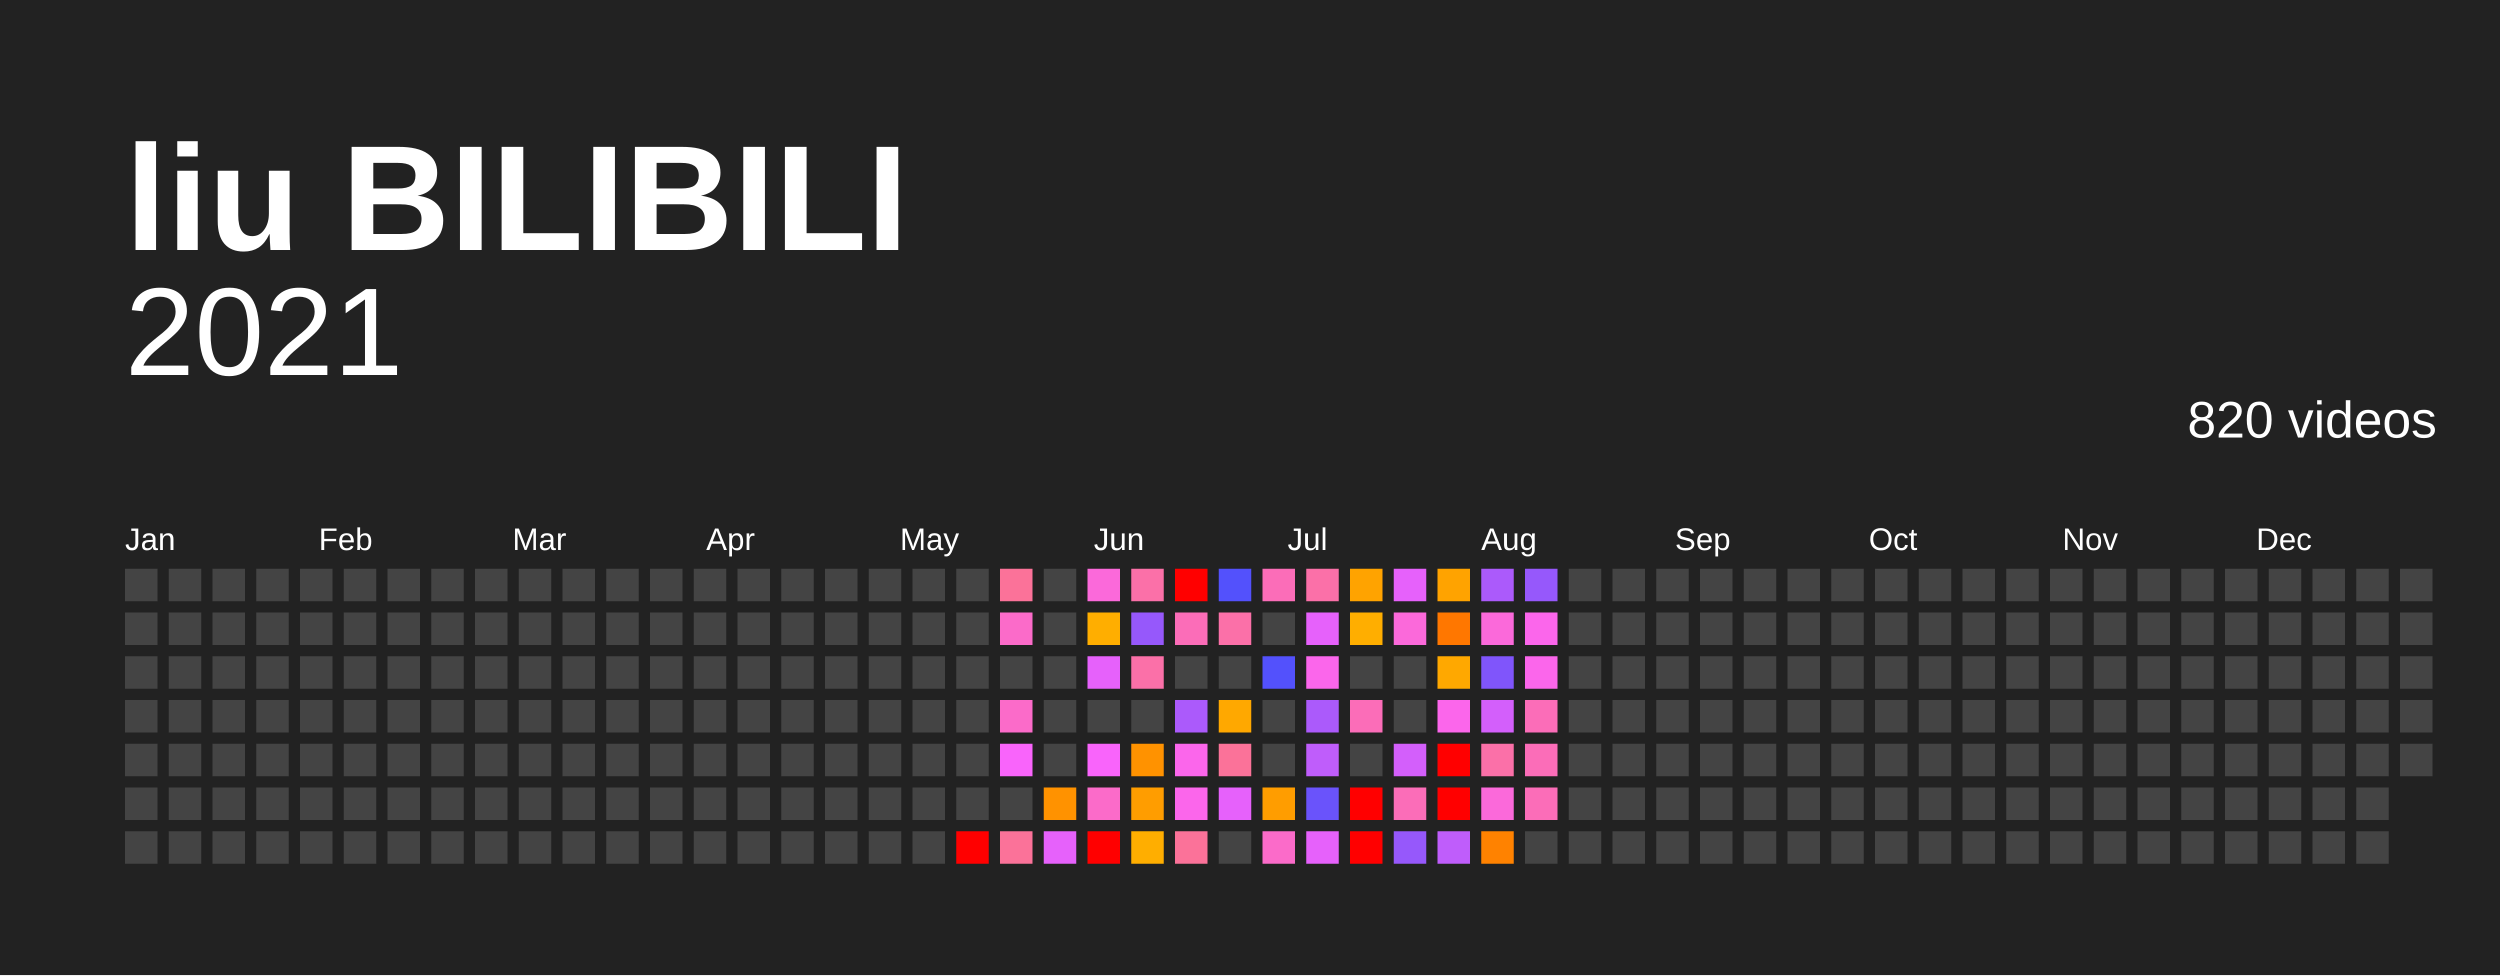
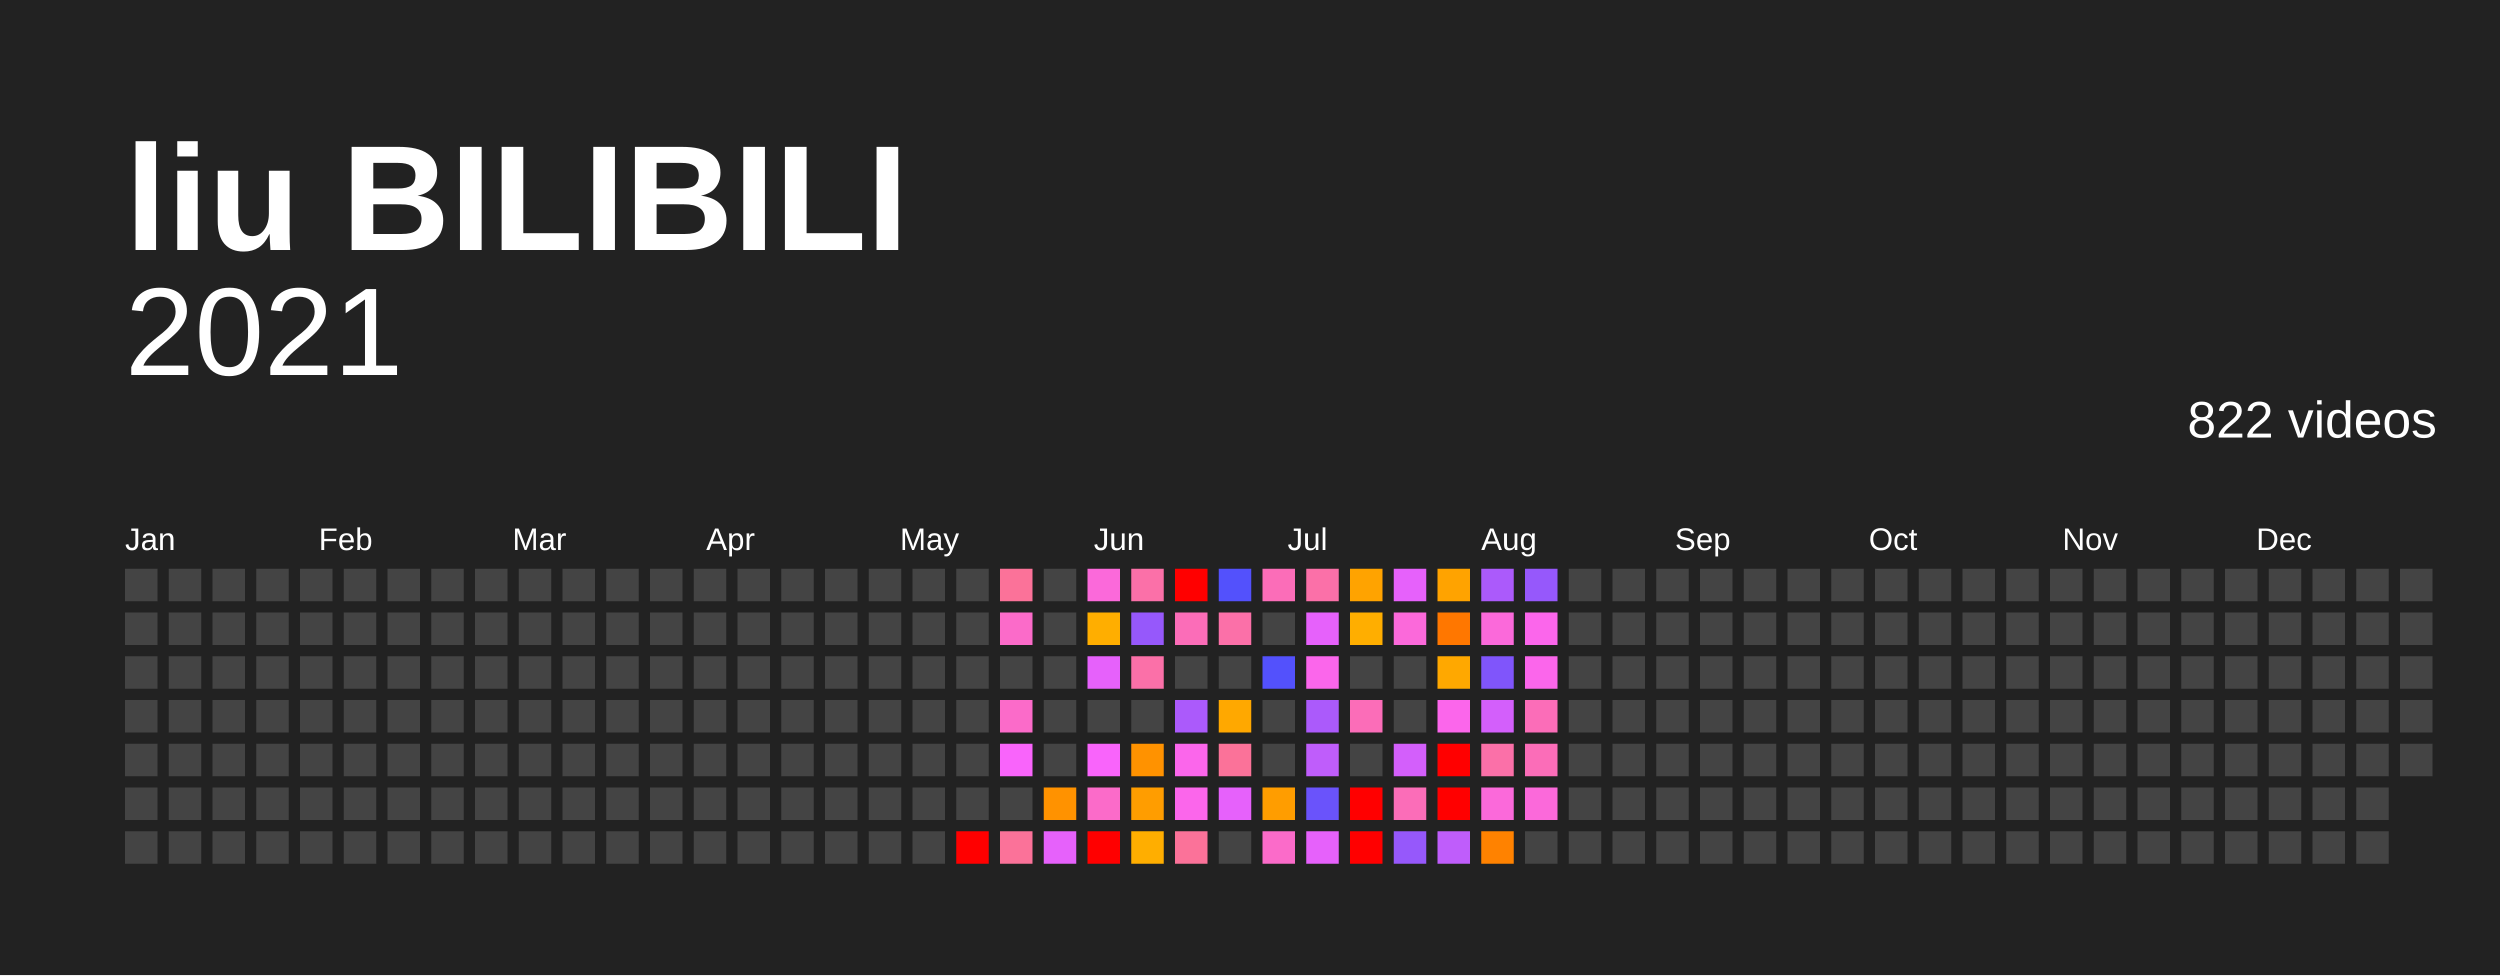
<svg xmlns="http://www.w3.org/2000/svg" baseProfile="full" height="78mm" version="1.1" viewBox="0,0,200,78" width="200mm">
  <defs />
  <rect fill="#222222" height="78" width="200" x="0" y="0" />
  <text fill="#FFFFFF" style="font-size:12px; font-family:Arial; font-weight:bold;" x="10" y="20">liu BILIBILI</text>
  <text alignment-baseline="hanging" fill="#FFFFFF" style="font-size:10.0px; font-family:Arial;" x="10" y="30">2021</text>
-   <text alignment-baseline="hanging" fill="#FFFFFF" style="font-size:4.125px; font-family:Arial;" x="175" y="35">820 videos</text>
+   <text alignment-baseline="hanging" fill="#FFFFFF" style="font-size:4.125px; font-family:Arial;" x="175" y="35">822 videos</text>
  <text fill="#FFFFFF" style="font-size:2.5px; font-family:Arial" x="10.0" y="44">Jan</text>
  <text fill="#FFFFFF" style="font-size:2.5px; font-family:Arial" x="25.5" y="44">Feb</text>
  <text fill="#FFFFFF" style="font-size:2.5px; font-family:Arial" x="41.0" y="44">Mar</text>
  <text fill="#FFFFFF" style="font-size:2.5px; font-family:Arial" x="56.5" y="44">Apr</text>
  <text fill="#FFFFFF" style="font-size:2.5px; font-family:Arial" x="72.0" y="44">May</text>
  <text fill="#FFFFFF" style="font-size:2.5px; font-family:Arial" x="87.5" y="44">Jun</text>
  <text fill="#FFFFFF" style="font-size:2.5px; font-family:Arial" x="103.0" y="44">Jul</text>
  <text fill="#FFFFFF" style="font-size:2.5px; font-family:Arial" x="118.5" y="44">Aug</text>
  <text fill="#FFFFFF" style="font-size:2.5px; font-family:Arial" x="134.0" y="44">Sep</text>
  <text fill="#FFFFFF" style="font-size:2.5px; font-family:Arial" x="149.5" y="44">Oct</text>
  <text fill="#FFFFFF" style="font-size:2.5px; font-family:Arial" x="165.0" y="44">Nov</text>
  <text fill="#FFFFFF" style="font-size:2.5px; font-family:Arial" x="180.5" y="44">Dec</text>
  <rect fill="#444444" height="2.6" width="2.6" x="10.0" y="45.5" />
  <rect fill="#444444" height="2.6" width="2.6" x="10.0" y="49.0" />
  <rect fill="#444444" height="2.6" width="2.6" x="10.0" y="52.5" />
  <rect fill="#444444" height="2.6" width="2.6" x="10.0" y="56.0" />
  <rect fill="#444444" height="2.6" width="2.6" x="10.0" y="59.5" />
  <rect fill="#444444" height="2.6" width="2.6" x="10.0" y="63.0" />
  <rect fill="#444444" height="2.6" width="2.6" x="10.0" y="66.5" />
  <rect fill="#444444" height="2.6" width="2.6" x="13.5" y="45.5" />
  <rect fill="#444444" height="2.6" width="2.6" x="13.5" y="49.0" />
  <rect fill="#444444" height="2.6" width="2.6" x="13.5" y="52.5" />
  <rect fill="#444444" height="2.6" width="2.6" x="13.5" y="56.0" />
  <rect fill="#444444" height="2.6" width="2.6" x="13.5" y="59.5" />
  <rect fill="#444444" height="2.6" width="2.6" x="13.5" y="63.0" />
  <rect fill="#444444" height="2.6" width="2.6" x="13.5" y="66.5" />
  <rect fill="#444444" height="2.6" width="2.6" x="17.0" y="45.5" />
  <rect fill="#444444" height="2.6" width="2.6" x="17.0" y="49.0" />
  <rect fill="#444444" height="2.6" width="2.6" x="17.0" y="52.5" />
  <rect fill="#444444" height="2.6" width="2.6" x="17.0" y="56.0" />
  <rect fill="#444444" height="2.6" width="2.6" x="17.0" y="59.5" />
  <rect fill="#444444" height="2.6" width="2.6" x="17.0" y="63.0" />
  <rect fill="#444444" height="2.6" width="2.6" x="17.0" y="66.5" />
  <rect fill="#444444" height="2.6" width="2.6" x="20.5" y="45.5" />
  <rect fill="#444444" height="2.6" width="2.6" x="20.5" y="49.0" />
  <rect fill="#444444" height="2.6" width="2.6" x="20.5" y="52.5" />
  <rect fill="#444444" height="2.6" width="2.6" x="20.5" y="56.0" />
  <rect fill="#444444" height="2.6" width="2.6" x="20.5" y="59.5" />
  <rect fill="#444444" height="2.6" width="2.6" x="20.5" y="63.0" />
  <rect fill="#444444" height="2.6" width="2.6" x="20.5" y="66.5" />
  <rect fill="#444444" height="2.6" width="2.6" x="24.0" y="45.5" />
  <rect fill="#444444" height="2.6" width="2.6" x="24.0" y="49.0" />
  <rect fill="#444444" height="2.6" width="2.6" x="24.0" y="52.5" />
  <rect fill="#444444" height="2.6" width="2.6" x="24.0" y="56.0" />
  <rect fill="#444444" height="2.6" width="2.6" x="24.0" y="59.5" />
  <rect fill="#444444" height="2.6" width="2.6" x="24.0" y="63.0" />
  <rect fill="#444444" height="2.6" width="2.6" x="24.0" y="66.5" />
  <rect fill="#444444" height="2.6" width="2.6" x="27.5" y="45.5" />
  <rect fill="#444444" height="2.6" width="2.6" x="27.5" y="49.0" />
  <rect fill="#444444" height="2.6" width="2.6" x="27.5" y="52.5" />
  <rect fill="#444444" height="2.6" width="2.6" x="27.5" y="56.0" />
  <rect fill="#444444" height="2.6" width="2.6" x="27.5" y="59.5" />
  <rect fill="#444444" height="2.6" width="2.6" x="27.5" y="63.0" />
  <rect fill="#444444" height="2.6" width="2.6" x="27.5" y="66.5" />
  <rect fill="#444444" height="2.6" width="2.6" x="31.0" y="45.5" />
  <rect fill="#444444" height="2.6" width="2.6" x="31.0" y="49.0" />
  <rect fill="#444444" height="2.6" width="2.6" x="31.0" y="52.5" />
  <rect fill="#444444" height="2.6" width="2.6" x="31.0" y="56.0" />
  <rect fill="#444444" height="2.6" width="2.6" x="31.0" y="59.5" />
  <rect fill="#444444" height="2.6" width="2.6" x="31.0" y="63.0" />
  <rect fill="#444444" height="2.6" width="2.6" x="31.0" y="66.5" />
  <rect fill="#444444" height="2.6" width="2.6" x="34.5" y="45.5" />
  <rect fill="#444444" height="2.6" width="2.6" x="34.5" y="49.0" />
  <rect fill="#444444" height="2.6" width="2.6" x="34.5" y="52.5" />
  <rect fill="#444444" height="2.6" width="2.6" x="34.5" y="56.0" />
  <rect fill="#444444" height="2.6" width="2.6" x="34.5" y="59.5" />
  <rect fill="#444444" height="2.6" width="2.6" x="34.5" y="63.0" />
  <rect fill="#444444" height="2.6" width="2.6" x="34.5" y="66.5" />
  <rect fill="#444444" height="2.6" width="2.6" x="38.0" y="45.5" />
  <rect fill="#444444" height="2.6" width="2.6" x="38.0" y="49.0" />
  <rect fill="#444444" height="2.6" width="2.6" x="38.0" y="52.5" />
  <rect fill="#444444" height="2.6" width="2.6" x="38.0" y="56.0" />
  <rect fill="#444444" height="2.6" width="2.6" x="38.0" y="59.5" />
  <rect fill="#444444" height="2.6" width="2.6" x="38.0" y="63.0" />
  <rect fill="#444444" height="2.6" width="2.6" x="38.0" y="66.5" />
  <rect fill="#444444" height="2.6" width="2.6" x="41.5" y="45.5" />
  <rect fill="#444444" height="2.6" width="2.6" x="41.5" y="49.0" />
  <rect fill="#444444" height="2.6" width="2.6" x="41.5" y="52.5" />
  <rect fill="#444444" height="2.6" width="2.6" x="41.5" y="56.0" />
  <rect fill="#444444" height="2.6" width="2.6" x="41.5" y="59.5" />
  <rect fill="#444444" height="2.6" width="2.6" x="41.5" y="63.0" />
  <rect fill="#444444" height="2.6" width="2.6" x="41.5" y="66.5" />
  <rect fill="#444444" height="2.6" width="2.6" x="45.0" y="45.5" />
  <rect fill="#444444" height="2.6" width="2.6" x="45.0" y="49.0" />
  <rect fill="#444444" height="2.6" width="2.6" x="45.0" y="52.5" />
  <rect fill="#444444" height="2.6" width="2.6" x="45.0" y="56.0" />
  <rect fill="#444444" height="2.6" width="2.6" x="45.0" y="59.5" />
  <rect fill="#444444" height="2.6" width="2.6" x="45.0" y="63.0" />
  <rect fill="#444444" height="2.6" width="2.6" x="45.0" y="66.5" />
  <rect fill="#444444" height="2.6" width="2.6" x="48.5" y="45.5" />
  <rect fill="#444444" height="2.6" width="2.6" x="48.5" y="49.0" />
  <rect fill="#444444" height="2.6" width="2.6" x="48.5" y="52.5" />
  <rect fill="#444444" height="2.6" width="2.6" x="48.5" y="56.0" />
  <rect fill="#444444" height="2.6" width="2.6" x="48.5" y="59.5" />
  <rect fill="#444444" height="2.6" width="2.6" x="48.5" y="63.0" />
  <rect fill="#444444" height="2.6" width="2.6" x="48.5" y="66.5" />
  <rect fill="#444444" height="2.6" width="2.6" x="52.0" y="45.5" />
  <rect fill="#444444" height="2.6" width="2.6" x="52.0" y="49.0" />
  <rect fill="#444444" height="2.6" width="2.6" x="52.0" y="52.5" />
  <rect fill="#444444" height="2.6" width="2.6" x="52.0" y="56.0" />
  <rect fill="#444444" height="2.6" width="2.6" x="52.0" y="59.5" />
  <rect fill="#444444" height="2.6" width="2.6" x="52.0" y="63.0" />
  <rect fill="#444444" height="2.6" width="2.6" x="52.0" y="66.5" />
  <rect fill="#444444" height="2.6" width="2.6" x="55.5" y="45.5" />
  <rect fill="#444444" height="2.6" width="2.6" x="55.5" y="49.0" />
  <rect fill="#444444" height="2.6" width="2.6" x="55.5" y="52.5" />
  <rect fill="#444444" height="2.6" width="2.6" x="55.5" y="56.0" />
  <rect fill="#444444" height="2.6" width="2.6" x="55.5" y="59.5" />
  <rect fill="#444444" height="2.6" width="2.6" x="55.5" y="63.0" />
  <rect fill="#444444" height="2.6" width="2.6" x="55.5" y="66.5" />
  <rect fill="#444444" height="2.6" width="2.6" x="59.0" y="45.5" />
  <rect fill="#444444" height="2.6" width="2.6" x="59.0" y="49.0" />
  <rect fill="#444444" height="2.6" width="2.6" x="59.0" y="52.5" />
  <rect fill="#444444" height="2.6" width="2.6" x="59.0" y="56.0" />
  <rect fill="#444444" height="2.6" width="2.6" x="59.0" y="59.5" />
  <rect fill="#444444" height="2.6" width="2.6" x="59.0" y="63.0" />
  <rect fill="#444444" height="2.6" width="2.6" x="59.0" y="66.5" />
  <rect fill="#444444" height="2.6" width="2.6" x="62.5" y="45.5" />
  <rect fill="#444444" height="2.6" width="2.6" x="62.5" y="49.0" />
  <rect fill="#444444" height="2.6" width="2.6" x="62.5" y="52.5" />
  <rect fill="#444444" height="2.6" width="2.6" x="62.5" y="56.0" />
  <rect fill="#444444" height="2.6" width="2.6" x="62.5" y="59.5" />
  <rect fill="#444444" height="2.6" width="2.6" x="62.5" y="63.0" />
  <rect fill="#444444" height="2.6" width="2.6" x="62.5" y="66.5" />
  <rect fill="#444444" height="2.6" width="2.6" x="66.0" y="45.5" />
  <rect fill="#444444" height="2.6" width="2.6" x="66.0" y="49.0" />
  <rect fill="#444444" height="2.6" width="2.6" x="66.0" y="52.5" />
  <rect fill="#444444" height="2.6" width="2.6" x="66.0" y="56.0" />
  <rect fill="#444444" height="2.6" width="2.6" x="66.0" y="59.5" />
  <rect fill="#444444" height="2.6" width="2.6" x="66.0" y="63.0" />
  <rect fill="#444444" height="2.6" width="2.6" x="66.0" y="66.5" />
  <rect fill="#444444" height="2.6" width="2.6" x="69.5" y="45.5" />
  <rect fill="#444444" height="2.6" width="2.6" x="69.5" y="49.0" />
  <rect fill="#444444" height="2.6" width="2.6" x="69.5" y="52.5" />
  <rect fill="#444444" height="2.6" width="2.6" x="69.5" y="56.0" />
  <rect fill="#444444" height="2.6" width="2.6" x="69.5" y="59.5" />
  <rect fill="#444444" height="2.6" width="2.6" x="69.5" y="63.0" />
  <rect fill="#444444" height="2.6" width="2.6" x="69.5" y="66.5" />
  <rect fill="#444444" height="2.6" width="2.6" x="73.0" y="45.5" />
  <rect fill="#444444" height="2.6" width="2.6" x="73.0" y="49.0" />
  <rect fill="#444444" height="2.6" width="2.6" x="73.0" y="52.5" />
  <rect fill="#444444" height="2.6" width="2.6" x="73.0" y="56.0" />
  <rect fill="#444444" height="2.6" width="2.6" x="73.0" y="59.5" />
  <rect fill="#444444" height="2.6" width="2.6" x="73.0" y="63.0" />
  <rect fill="#444444" height="2.6" width="2.6" x="73.0" y="66.5" />
  <rect fill="#444444" height="2.6" width="2.6" x="76.5" y="45.5" />
  <rect fill="#444444" height="2.6" width="2.6" x="76.5" y="49.0" />
  <rect fill="#444444" height="2.6" width="2.6" x="76.5" y="52.5" />
  <rect fill="#444444" height="2.6" width="2.6" x="76.5" y="56.0" />
  <rect fill="#444444" height="2.6" width="2.6" x="76.5" y="59.5" />
  <rect fill="#444444" height="2.6" width="2.6" x="76.5" y="63.0" />
  <rect fill="red" height="2.6" width="2.6" x="76.5" y="66.5" />
  <rect fill="#fb7299" height="2.6" width="2.6" x="80.0" y="45.5" />
  <rect fill="#fb6bc9" height="2.6" width="2.6" x="80.0" y="49.0" />
  <rect fill="#444444" height="2.6" width="2.6" x="80.0" y="52.5" />
  <rect fill="#fb6bc9" height="2.6" width="2.6" x="80.0" y="56.0" />
  <rect fill="#f964fb" height="2.6" width="2.6" x="80.0" y="59.5" />
  <rect fill="#444444" height="2.6" width="2.6" x="80.0" y="63.0" />
  <rect fill="#fb7299" height="2.6" width="2.6" x="80.0" y="66.5" />
  <rect fill="#444444" height="2.6" width="2.6" x="83.5" y="45.5" />
  <rect fill="#444444" height="2.6" width="2.6" x="83.5" y="49.0" />
  <rect fill="#444444" height="2.6" width="2.6" x="83.5" y="52.5" />
  <rect fill="#444444" height="2.6" width="2.6" x="83.5" y="56.0" />
  <rect fill="#444444" height="2.6" width="2.6" x="83.5" y="59.5" />
  <rect fill="#ff9200" height="2.6" width="2.6" x="83.5" y="63.0" />
  <rect fill="#e661fb" height="2.6" width="2.6" x="83.5" y="66.5" />
  <rect fill="#fb69da" height="2.6" width="2.6" x="87.0" y="45.5" />
  <rect fill="#ffae00" height="2.6" width="2.6" x="87.0" y="49.0" />
  <rect fill="#e661fb" height="2.6" width="2.6" x="87.0" y="52.5" />
  <rect fill="#444444" height="2.6" width="2.6" x="87.0" y="56.0" />
  <rect fill="#f964fb" height="2.6" width="2.6" x="87.0" y="59.5" />
  <rect fill="#fb6bc9" height="2.6" width="2.6" x="87.0" y="63.0" />
  <rect fill="red" height="2.6" width="2.6" x="87.0" y="66.5" />
  <rect fill="#fb70a8" height="2.6" width="2.6" x="90.5" y="45.5" />
  <rect fill="#9658fb" height="2.6" width="2.6" x="90.5" y="49.0" />
  <rect fill="#fb70a8" height="2.6" width="2.6" x="90.5" y="52.5" />
  <rect fill="#444444" height="2.6" width="2.6" x="90.5" y="56.0" />
  <rect fill="#ff9200" height="2.6" width="2.6" x="90.5" y="59.5" />
  <rect fill="#ff9d00" height="2.6" width="2.6" x="90.5" y="63.0" />
  <rect fill="#ffae00" height="2.6" width="2.6" x="90.5" y="66.5" />
  <rect fill="red" height="2.6" width="2.6" x="94.0" y="45.5" />
  <rect fill="#fb6db8" height="2.6" width="2.6" x="94.0" y="49.0" />
  <rect fill="#444444" height="2.6" width="2.6" x="94.0" y="52.5" />
  <rect fill="#ab5afb" height="2.6" width="2.6" x="94.0" y="56.0" />
  <rect fill="#fb66eb" height="2.6" width="2.6" x="94.0" y="59.5" />
  <rect fill="#fb66eb" height="2.6" width="2.6" x="94.0" y="63.0" />
  <rect fill="#fb7299" height="2.6" width="2.6" x="94.0" y="66.5" />
  <rect fill="#5351fc" height="2.6" width="2.6" x="97.5" y="45.5" />
  <rect fill="#fb70a8" height="2.6" width="2.6" x="97.5" y="49.0" />
  <rect fill="#444444" height="2.6" width="2.6" x="97.5" y="52.5" />
  <rect fill="#ffa800" height="2.6" width="2.6" x="97.5" y="56.0" />
  <rect fill="#fb7299" height="2.6" width="2.6" x="97.5" y="59.5" />
  <rect fill="#e661fb" height="2.6" width="2.6" x="97.5" y="63.0" />
  <rect fill="#444444" height="2.6" width="2.6" x="97.5" y="66.5" />
  <rect fill="#fb6db8" height="2.6" width="2.6" x="101.0" y="45.5" />
  <rect fill="#444444" height="2.6" width="2.6" x="101.0" y="49.0" />
  <rect fill="#5351fc" height="2.6" width="2.6" x="101.0" y="52.5" />
  <rect fill="#444444" height="2.6" width="2.6" x="101.0" y="56.0" />
  <rect fill="#444444" height="2.6" width="2.6" x="101.0" y="59.5" />
  <rect fill="#ff9d00" height="2.6" width="2.6" x="101.0" y="63.0" />
  <rect fill="#fb6bc9" height="2.6" width="2.6" x="101.0" y="66.5" />
  <rect fill="#fb70a8" height="2.6" width="2.6" x="104.5" y="45.5" />
  <rect fill="#e661fb" height="2.6" width="2.6" x="104.5" y="49.0" />
  <rect fill="#fb66eb" height="2.6" width="2.6" x="104.5" y="52.5" />
  <rect fill="#ab5afb" height="2.6" width="2.6" x="104.5" y="56.0" />
  <rect fill="#bf5dfb" height="2.6" width="2.6" x="104.5" y="59.5" />
  <rect fill="#6a53fb" height="2.6" width="2.6" x="104.5" y="63.0" />
  <rect fill="#e661fb" height="2.6" width="2.6" x="104.5" y="66.5" />
  <rect fill="#ffa300" height="2.6" width="2.6" x="108.0" y="45.5" />
  <rect fill="#ffae00" height="2.6" width="2.6" x="108.0" y="49.0" />
  <rect fill="#444444" height="2.6" width="2.6" x="108.0" y="52.5" />
  <rect fill="#fb6db8" height="2.6" width="2.6" x="108.0" y="56.0" />
  <rect fill="#444444" height="2.6" width="2.6" x="108.0" y="59.5" />
  <rect fill="red" height="2.6" width="2.6" x="108.0" y="63.0" />
  <rect fill="red" height="2.6" width="2.6" x="108.0" y="66.5" />
  <rect fill="#e661fb" height="2.6" width="2.6" x="111.5" y="45.5" />
  <rect fill="#fb69da" height="2.6" width="2.6" x="111.5" y="49.0" />
  <rect fill="#444444" height="2.6" width="2.6" x="111.5" y="52.5" />
  <rect fill="#444444" height="2.6" width="2.6" x="111.5" y="56.0" />
  <rect fill="#d35ffb" height="2.6" width="2.6" x="111.5" y="59.5" />
  <rect fill="#fb6db8" height="2.6" width="2.6" x="111.5" y="63.0" />
  <rect fill="#9658fb" height="2.6" width="2.6" x="111.5" y="66.5" />
  <rect fill="#ffa300" height="2.6" width="2.6" x="115.0" y="45.5" />
  <rect fill="#ff7700" height="2.6" width="2.6" x="115.0" y="49.0" />
  <rect fill="#ffa800" height="2.6" width="2.6" x="115.0" y="52.5" />
  <rect fill="#fb66eb" height="2.6" width="2.6" x="115.0" y="56.0" />
  <rect fill="red" height="2.6" width="2.6" x="115.0" y="59.5" />
  <rect fill="red" height="2.6" width="2.6" x="115.0" y="63.0" />
  <rect fill="#bf5dfb" height="2.6" width="2.6" x="115.0" y="66.5" />
  <rect fill="#ab5afb" height="2.6" width="2.6" x="118.5" y="45.5" />
  <rect fill="#fb69da" height="2.6" width="2.6" x="118.5" y="49.0" />
  <rect fill="#8055fb" height="2.6" width="2.6" x="118.5" y="52.5" />
  <rect fill="#d35ffb" height="2.6" width="2.6" x="118.5" y="56.0" />
  <rect fill="#fb70a8" height="2.6" width="2.6" x="118.5" y="59.5" />
  <rect fill="#fb69da" height="2.6" width="2.6" x="118.5" y="63.0" />
  <rect fill="#ff8200" height="2.6" width="2.6" x="118.5" y="66.5" />
  <rect fill="#9658fb" height="2.6" width="2.6" x="122.0" y="45.5" />
  <rect fill="#fb66eb" height="2.6" width="2.6" x="122.0" y="49.0" />
  <rect fill="#fb66eb" height="2.6" width="2.6" x="122.0" y="52.5" />
  <rect fill="#fb6db8" height="2.6" width="2.6" x="122.0" y="56.0" />
  <rect fill="#fb6db8" height="2.6" width="2.6" x="122.0" y="59.5" />
-   <rect fill="#fb6db8" height="2.6" width="2.6" x="122.0" y="63.0" />
+   <rect fill="#fb69da" height="2.6" width="2.6" x="122.0" y="63.0" />
  <rect fill="#444444" height="2.6" width="2.6" x="122.0" y="66.5" />
  <rect fill="#444444" height="2.6" width="2.6" x="125.5" y="45.5" />
  <rect fill="#444444" height="2.6" width="2.6" x="125.5" y="49.0" />
  <rect fill="#444444" height="2.6" width="2.6" x="125.5" y="52.5" />
  <rect fill="#444444" height="2.6" width="2.6" x="125.5" y="56.0" />
  <rect fill="#444444" height="2.6" width="2.6" x="125.5" y="59.5" />
  <rect fill="#444444" height="2.6" width="2.6" x="125.5" y="63.0" />
  <rect fill="#444444" height="2.6" width="2.6" x="125.5" y="66.5" />
  <rect fill="#444444" height="2.6" width="2.6" x="129.0" y="45.5" />
  <rect fill="#444444" height="2.6" width="2.6" x="129.0" y="49.0" />
  <rect fill="#444444" height="2.6" width="2.6" x="129.0" y="52.5" />
  <rect fill="#444444" height="2.6" width="2.6" x="129.0" y="56.0" />
  <rect fill="#444444" height="2.6" width="2.6" x="129.0" y="59.5" />
  <rect fill="#444444" height="2.6" width="2.6" x="129.0" y="63.0" />
  <rect fill="#444444" height="2.6" width="2.6" x="129.0" y="66.5" />
  <rect fill="#444444" height="2.6" width="2.6" x="132.5" y="45.5" />
  <rect fill="#444444" height="2.6" width="2.6" x="132.5" y="49.0" />
  <rect fill="#444444" height="2.6" width="2.6" x="132.5" y="52.5" />
  <rect fill="#444444" height="2.6" width="2.6" x="132.5" y="56.0" />
  <rect fill="#444444" height="2.6" width="2.6" x="132.5" y="59.5" />
  <rect fill="#444444" height="2.6" width="2.6" x="132.5" y="63.0" />
  <rect fill="#444444" height="2.6" width="2.6" x="132.5" y="66.5" />
  <rect fill="#444444" height="2.6" width="2.6" x="136.0" y="45.5" />
  <rect fill="#444444" height="2.6" width="2.6" x="136.0" y="49.0" />
  <rect fill="#444444" height="2.6" width="2.6" x="136.0" y="52.5" />
  <rect fill="#444444" height="2.6" width="2.6" x="136.0" y="56.0" />
  <rect fill="#444444" height="2.6" width="2.6" x="136.0" y="59.5" />
  <rect fill="#444444" height="2.6" width="2.6" x="136.0" y="63.0" />
  <rect fill="#444444" height="2.6" width="2.6" x="136.0" y="66.5" />
  <rect fill="#444444" height="2.6" width="2.6" x="139.5" y="45.5" />
  <rect fill="#444444" height="2.6" width="2.6" x="139.5" y="49.0" />
  <rect fill="#444444" height="2.6" width="2.6" x="139.5" y="52.5" />
  <rect fill="#444444" height="2.6" width="2.6" x="139.5" y="56.0" />
  <rect fill="#444444" height="2.6" width="2.6" x="139.5" y="59.5" />
  <rect fill="#444444" height="2.6" width="2.6" x="139.5" y="63.0" />
  <rect fill="#444444" height="2.6" width="2.6" x="139.5" y="66.5" />
  <rect fill="#444444" height="2.6" width="2.6" x="143.0" y="45.5" />
  <rect fill="#444444" height="2.6" width="2.6" x="143.0" y="49.0" />
  <rect fill="#444444" height="2.6" width="2.6" x="143.0" y="52.5" />
  <rect fill="#444444" height="2.6" width="2.6" x="143.0" y="56.0" />
  <rect fill="#444444" height="2.6" width="2.6" x="143.0" y="59.5" />
  <rect fill="#444444" height="2.6" width="2.6" x="143.0" y="63.0" />
  <rect fill="#444444" height="2.6" width="2.6" x="143.0" y="66.5" />
  <rect fill="#444444" height="2.6" width="2.6" x="146.5" y="45.5" />
  <rect fill="#444444" height="2.6" width="2.6" x="146.5" y="49.0" />
  <rect fill="#444444" height="2.6" width="2.6" x="146.5" y="52.5" />
  <rect fill="#444444" height="2.6" width="2.6" x="146.5" y="56.0" />
  <rect fill="#444444" height="2.6" width="2.6" x="146.5" y="59.5" />
  <rect fill="#444444" height="2.6" width="2.6" x="146.5" y="63.0" />
  <rect fill="#444444" height="2.6" width="2.6" x="146.5" y="66.5" />
  <rect fill="#444444" height="2.6" width="2.6" x="150.0" y="45.5" />
  <rect fill="#444444" height="2.6" width="2.6" x="150.0" y="49.0" />
  <rect fill="#444444" height="2.6" width="2.6" x="150.0" y="52.5" />
  <rect fill="#444444" height="2.6" width="2.6" x="150.0" y="56.0" />
  <rect fill="#444444" height="2.6" width="2.6" x="150.0" y="59.5" />
  <rect fill="#444444" height="2.6" width="2.6" x="150.0" y="63.0" />
  <rect fill="#444444" height="2.6" width="2.6" x="150.0" y="66.5" />
  <rect fill="#444444" height="2.6" width="2.6" x="153.5" y="45.5" />
  <rect fill="#444444" height="2.6" width="2.6" x="153.5" y="49.0" />
  <rect fill="#444444" height="2.6" width="2.6" x="153.5" y="52.5" />
  <rect fill="#444444" height="2.6" width="2.6" x="153.5" y="56.0" />
  <rect fill="#444444" height="2.6" width="2.6" x="153.5" y="59.5" />
  <rect fill="#444444" height="2.6" width="2.6" x="153.5" y="63.0" />
  <rect fill="#444444" height="2.6" width="2.6" x="153.5" y="66.5" />
  <rect fill="#444444" height="2.6" width="2.6" x="157.0" y="45.5" />
  <rect fill="#444444" height="2.6" width="2.6" x="157.0" y="49.0" />
  <rect fill="#444444" height="2.6" width="2.6" x="157.0" y="52.5" />
  <rect fill="#444444" height="2.6" width="2.6" x="157.0" y="56.0" />
  <rect fill="#444444" height="2.6" width="2.6" x="157.0" y="59.5" />
  <rect fill="#444444" height="2.6" width="2.6" x="157.0" y="63.0" />
  <rect fill="#444444" height="2.6" width="2.6" x="157.0" y="66.5" />
  <rect fill="#444444" height="2.6" width="2.6" x="160.5" y="45.5" />
  <rect fill="#444444" height="2.6" width="2.6" x="160.5" y="49.0" />
  <rect fill="#444444" height="2.6" width="2.6" x="160.5" y="52.5" />
  <rect fill="#444444" height="2.6" width="2.6" x="160.5" y="56.0" />
  <rect fill="#444444" height="2.6" width="2.6" x="160.5" y="59.5" />
  <rect fill="#444444" height="2.6" width="2.6" x="160.5" y="63.0" />
  <rect fill="#444444" height="2.6" width="2.6" x="160.5" y="66.5" />
  <rect fill="#444444" height="2.6" width="2.6" x="164.0" y="45.5" />
  <rect fill="#444444" height="2.6" width="2.6" x="164.0" y="49.0" />
  <rect fill="#444444" height="2.6" width="2.6" x="164.0" y="52.5" />
  <rect fill="#444444" height="2.6" width="2.6" x="164.0" y="56.0" />
  <rect fill="#444444" height="2.6" width="2.6" x="164.0" y="59.5" />
  <rect fill="#444444" height="2.6" width="2.6" x="164.0" y="63.0" />
  <rect fill="#444444" height="2.6" width="2.6" x="164.0" y="66.5" />
  <rect fill="#444444" height="2.6" width="2.6" x="167.5" y="45.5" />
  <rect fill="#444444" height="2.6" width="2.6" x="167.5" y="49.0" />
  <rect fill="#444444" height="2.6" width="2.6" x="167.5" y="52.5" />
  <rect fill="#444444" height="2.6" width="2.6" x="167.5" y="56.0" />
  <rect fill="#444444" height="2.6" width="2.6" x="167.5" y="59.5" />
  <rect fill="#444444" height="2.6" width="2.6" x="167.5" y="63.0" />
  <rect fill="#444444" height="2.6" width="2.6" x="167.5" y="66.5" />
  <rect fill="#444444" height="2.6" width="2.6" x="171.0" y="45.5" />
  <rect fill="#444444" height="2.6" width="2.6" x="171.0" y="49.0" />
  <rect fill="#444444" height="2.6" width="2.6" x="171.0" y="52.5" />
  <rect fill="#444444" height="2.6" width="2.6" x="171.0" y="56.0" />
  <rect fill="#444444" height="2.6" width="2.6" x="171.0" y="59.5" />
  <rect fill="#444444" height="2.6" width="2.6" x="171.0" y="63.0" />
  <rect fill="#444444" height="2.6" width="2.6" x="171.0" y="66.5" />
  <rect fill="#444444" height="2.6" width="2.6" x="174.5" y="45.5" />
  <rect fill="#444444" height="2.6" width="2.6" x="174.5" y="49.0" />
  <rect fill="#444444" height="2.6" width="2.6" x="174.5" y="52.5" />
  <rect fill="#444444" height="2.6" width="2.6" x="174.5" y="56.0" />
  <rect fill="#444444" height="2.6" width="2.6" x="174.5" y="59.5" />
  <rect fill="#444444" height="2.6" width="2.6" x="174.5" y="63.0" />
  <rect fill="#444444" height="2.6" width="2.6" x="174.5" y="66.5" />
  <rect fill="#444444" height="2.6" width="2.6" x="178.0" y="45.5" />
  <rect fill="#444444" height="2.6" width="2.6" x="178.0" y="49.0" />
  <rect fill="#444444" height="2.6" width="2.6" x="178.0" y="52.5" />
  <rect fill="#444444" height="2.6" width="2.6" x="178.0" y="56.0" />
  <rect fill="#444444" height="2.6" width="2.6" x="178.0" y="59.5" />
  <rect fill="#444444" height="2.6" width="2.6" x="178.0" y="63.0" />
  <rect fill="#444444" height="2.6" width="2.6" x="178.0" y="66.5" />
  <rect fill="#444444" height="2.6" width="2.6" x="181.5" y="45.5" />
  <rect fill="#444444" height="2.6" width="2.6" x="181.5" y="49.0" />
  <rect fill="#444444" height="2.6" width="2.6" x="181.5" y="52.5" />
  <rect fill="#444444" height="2.6" width="2.6" x="181.5" y="56.0" />
  <rect fill="#444444" height="2.6" width="2.6" x="181.5" y="59.5" />
  <rect fill="#444444" height="2.6" width="2.6" x="181.5" y="63.0" />
  <rect fill="#444444" height="2.6" width="2.6" x="181.5" y="66.5" />
  <rect fill="#444444" height="2.6" width="2.6" x="185.0" y="45.5" />
  <rect fill="#444444" height="2.6" width="2.6" x="185.0" y="49.0" />
  <rect fill="#444444" height="2.6" width="2.6" x="185.0" y="52.5" />
  <rect fill="#444444" height="2.6" width="2.6" x="185.0" y="56.0" />
  <rect fill="#444444" height="2.6" width="2.6" x="185.0" y="59.5" />
  <rect fill="#444444" height="2.6" width="2.6" x="185.0" y="63.0" />
  <rect fill="#444444" height="2.6" width="2.6" x="185.0" y="66.5" />
  <rect fill="#444444" height="2.6" width="2.6" x="188.5" y="45.5" />
  <rect fill="#444444" height="2.6" width="2.6" x="188.5" y="49.0" />
  <rect fill="#444444" height="2.6" width="2.6" x="188.5" y="52.5" />
  <rect fill="#444444" height="2.6" width="2.6" x="188.5" y="56.0" />
  <rect fill="#444444" height="2.6" width="2.6" x="188.5" y="59.5" />
  <rect fill="#444444" height="2.6" width="2.6" x="188.5" y="63.0" />
  <rect fill="#444444" height="2.6" width="2.6" x="188.5" y="66.5" />
  <rect fill="#444444" height="2.6" width="2.6" x="192.0" y="45.5" />
  <rect fill="#444444" height="2.6" width="2.6" x="192.0" y="49.0" />
  <rect fill="#444444" height="2.6" width="2.6" x="192.0" y="52.5" />
  <rect fill="#444444" height="2.6" width="2.6" x="192.0" y="56.0" />
  <rect fill="#444444" height="2.6" width="2.6" x="192.0" y="59.5" />
</svg>
